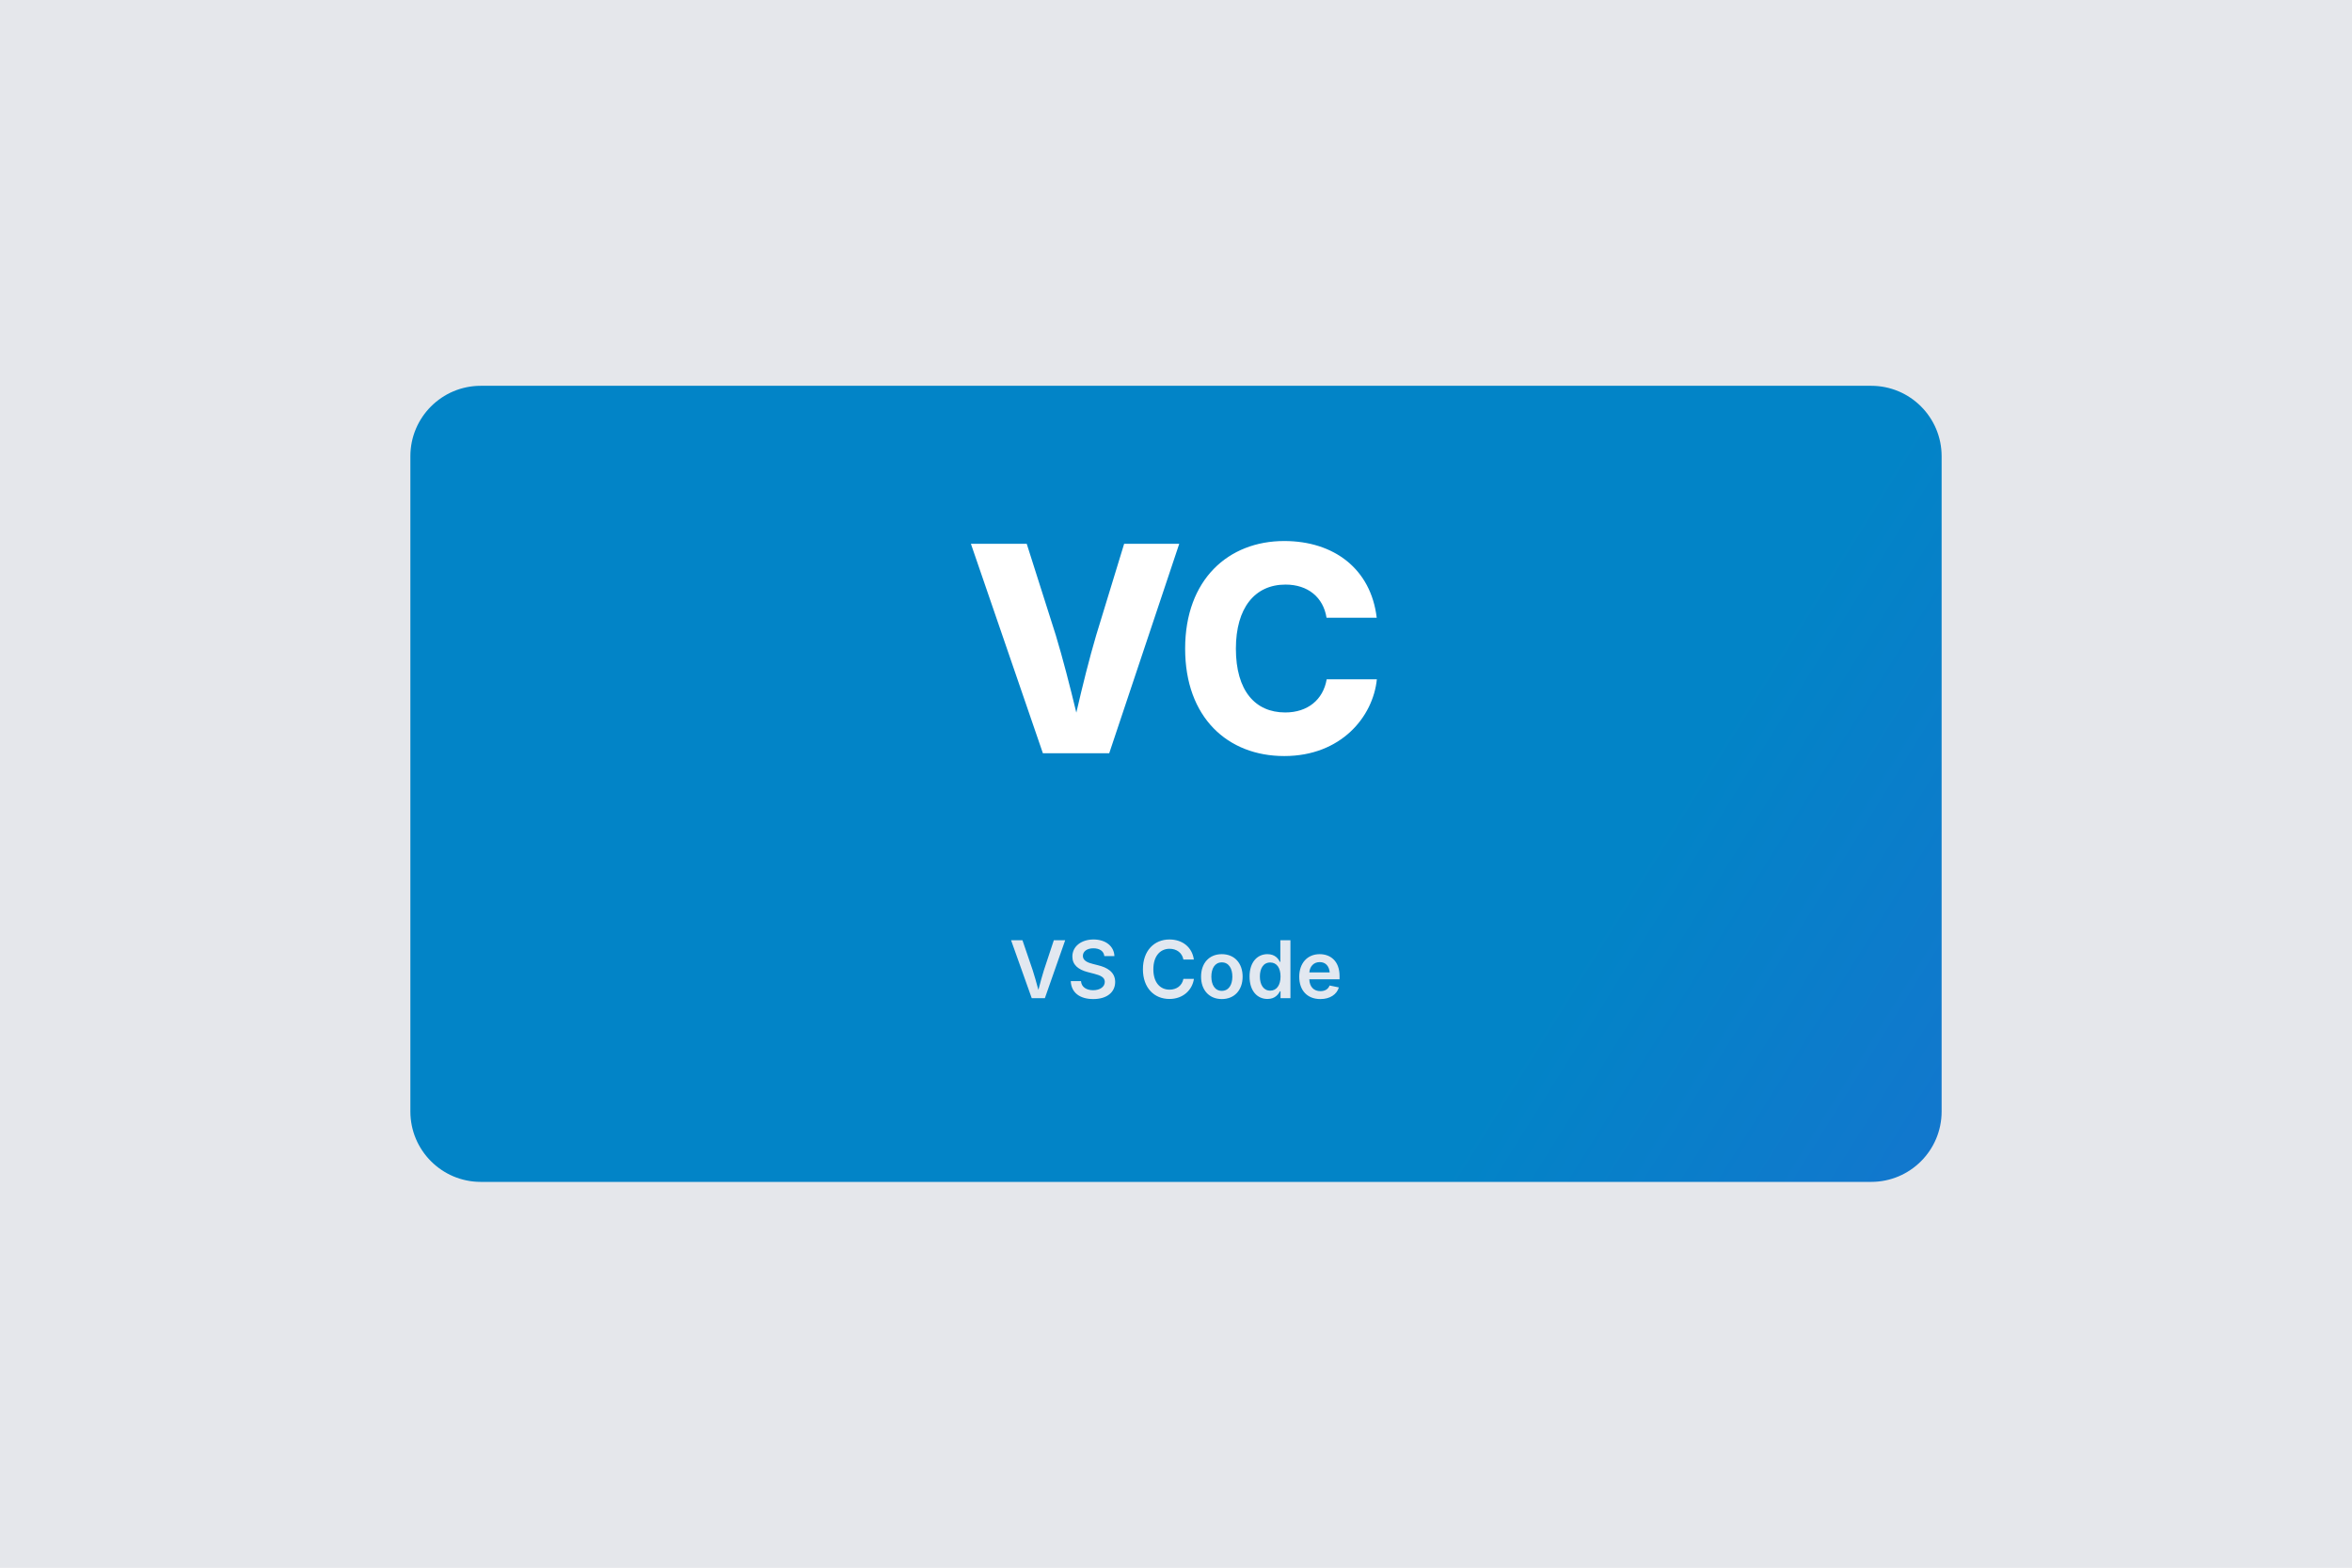
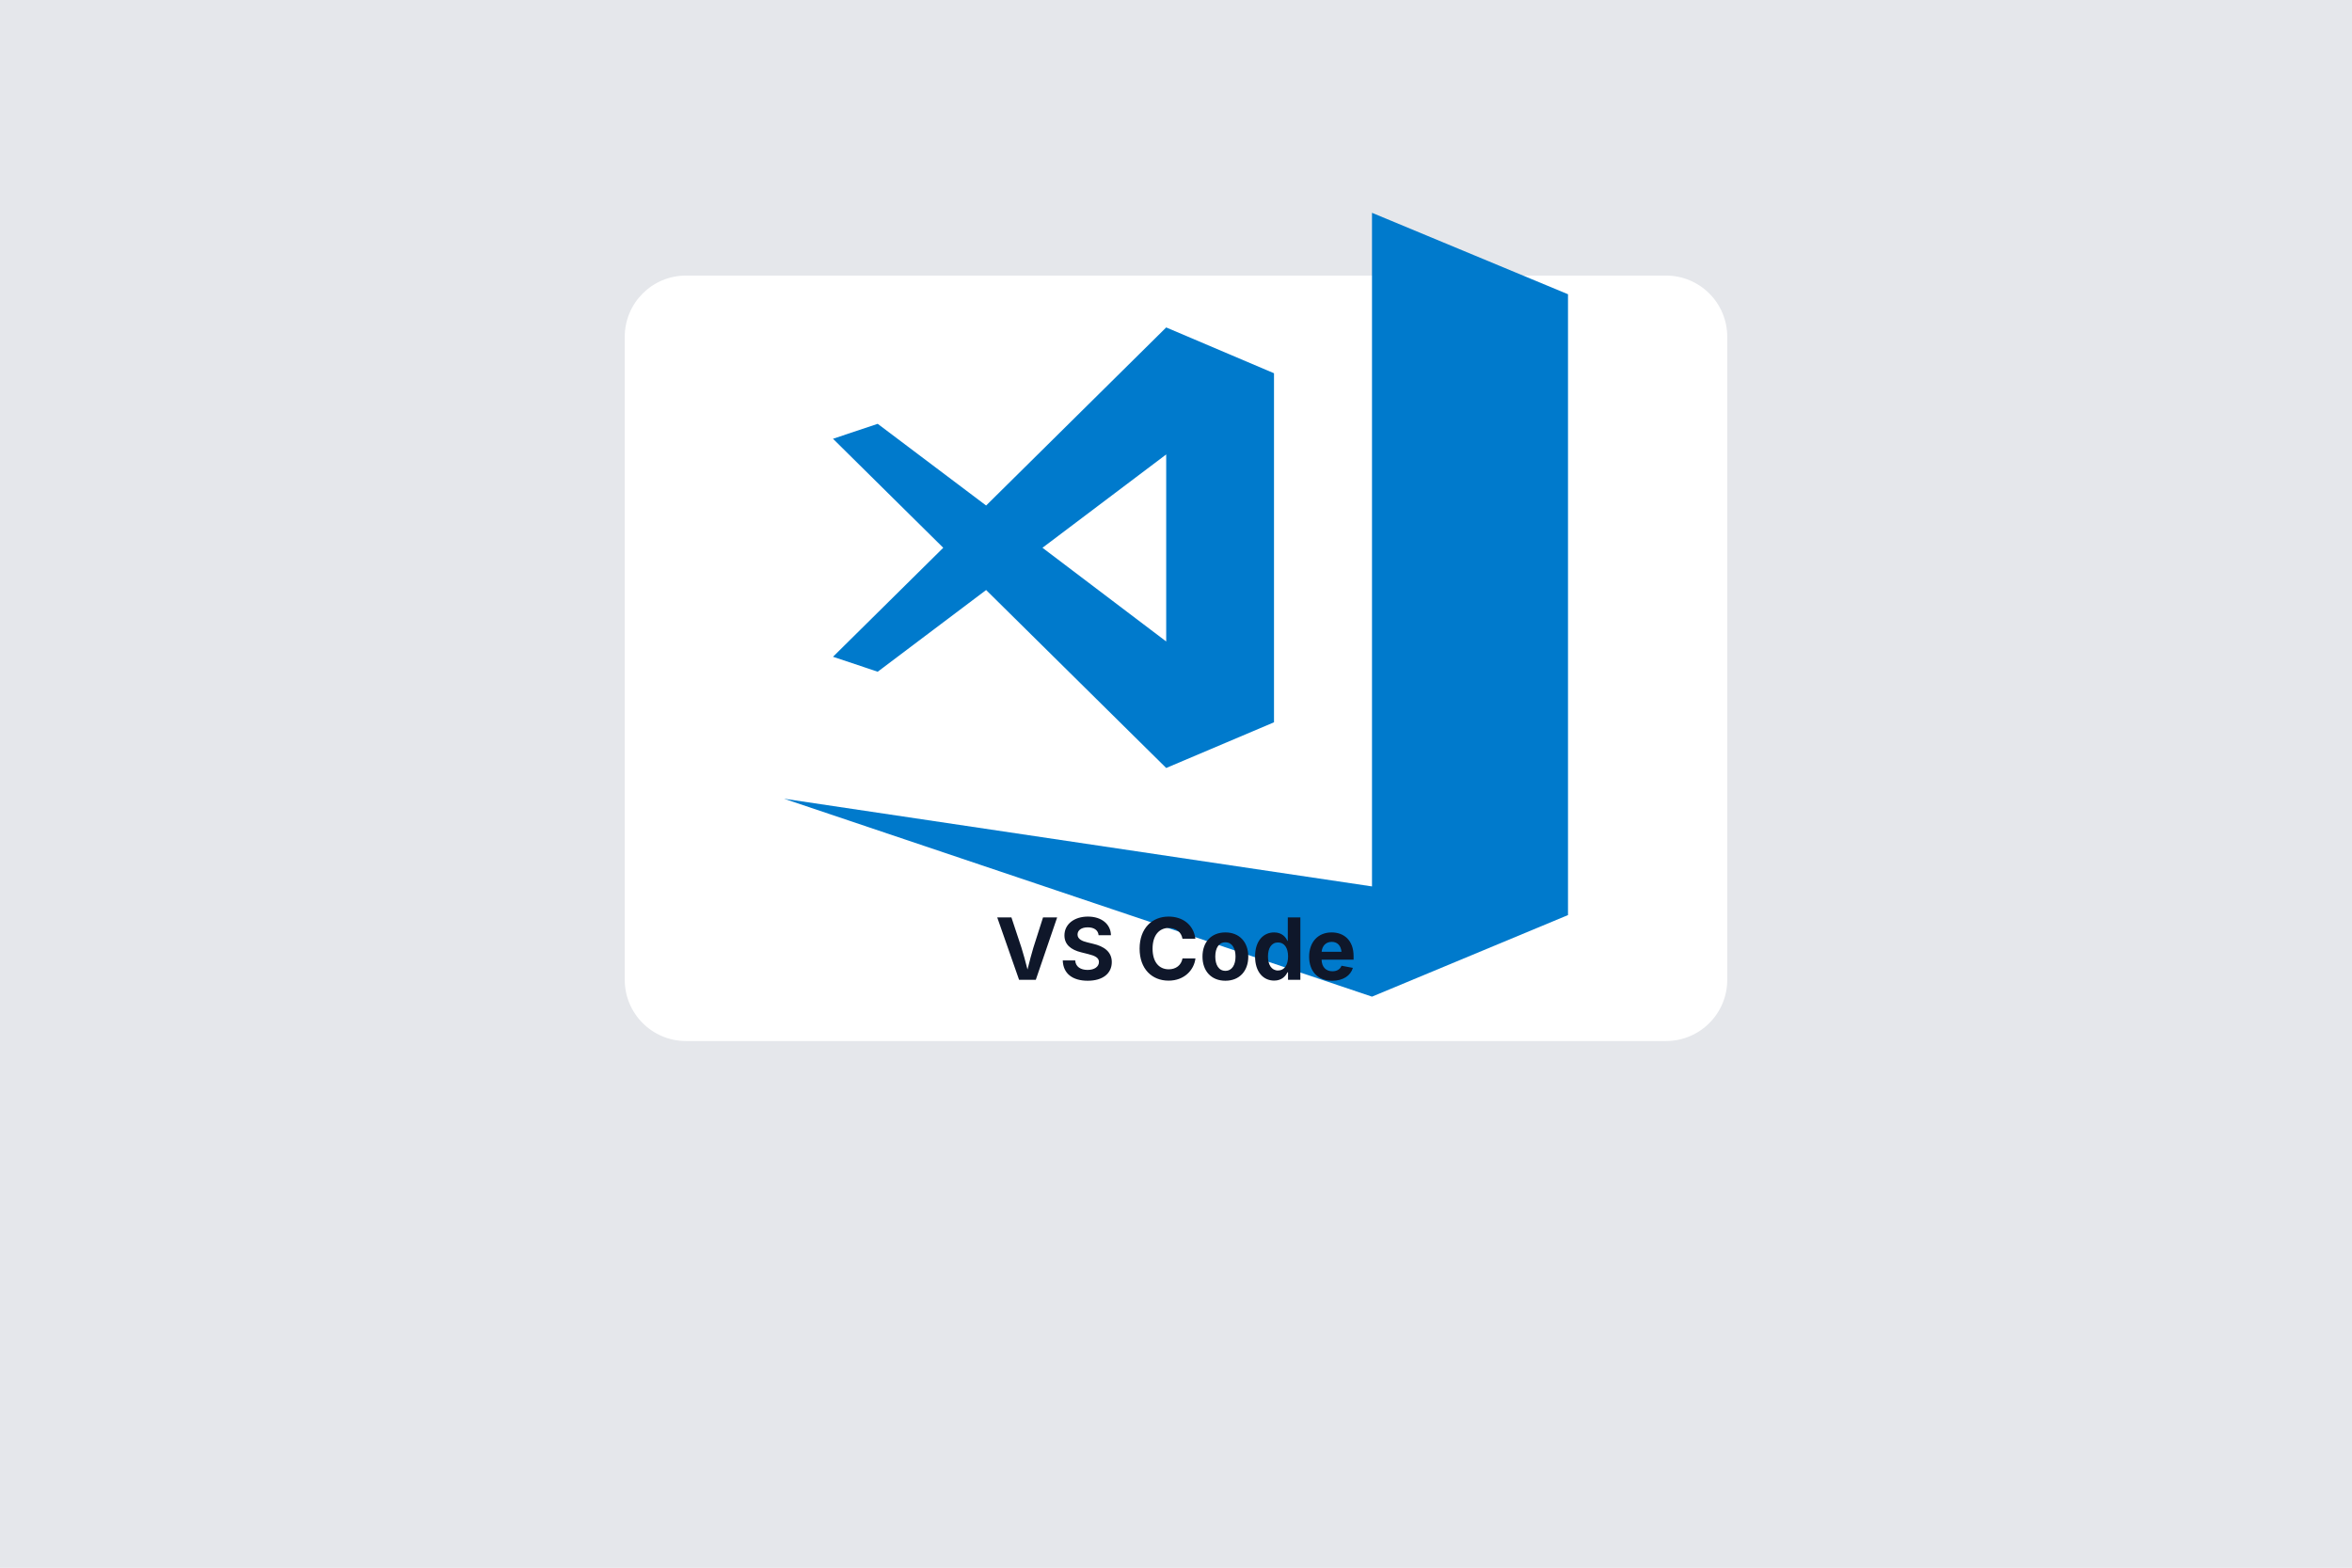
<svg xmlns="http://www.w3.org/2000/svg" width="1536" height="1024" viewBox="0 0 1536 1024">
-   <defs>
-     <linearGradient id="bg" x1="220" y1="180" x2="1310" y2="860" gradientUnits="userSpaceOnUse">
-       <stop offset="0%" stop-color="#0284C7" />
-       <stop offset="100%" stop-color="#4F46E5" />
-     </linearGradient>
-   </defs>
  <rect width="1536" height="1024" fill="#E5E7EB" />
-   <g transform="translate(768 512)">
-     <rect x="-500" y="-260" width="1000" height="520" rx="46" fill="url(#bg)" />
-     <text x="0" y="-20" text-anchor="middle" font-family="Inter,Segoe UI,Arial,sans-serif" font-size="188" font-weight="800" fill="#FFFFFF">VC</text>
-     <text x="0" y="140" text-anchor="middle" font-family="Inter,Segoe UI,Arial,sans-serif" font-size="52" font-weight="600" fill="#E2E8F0">VS Code</text>
+   <g transform="translate(768 430)">
+     <rect x="-360" y="-250" width="720" height="500" rx="40" fill="#FFFFFF" />
+     <g transform="translate(0 -35) scale(8)">
+       <path d="M48 0v55L0 47.84 48 64l16-6.66V6.65zM31.2 9.36L16.5 23.9l-8.85-6.67L4 18.45l9 8.9-9 8.9 3.65 1.22 8.85-6.67 14.7 14.53L40 41.6V13.1zm0 10.37V35l-10.1-7.65z" fill="#007ACC" transform="translate(-32 -32)" />
+     </g>
+     <text x="0" y="210" text-anchor="middle" font-family="Inter,Segoe UI,Arial,sans-serif" font-size="56" font-weight="700" fill="#0F172A">VS Code</text>
  </g>
</svg>
